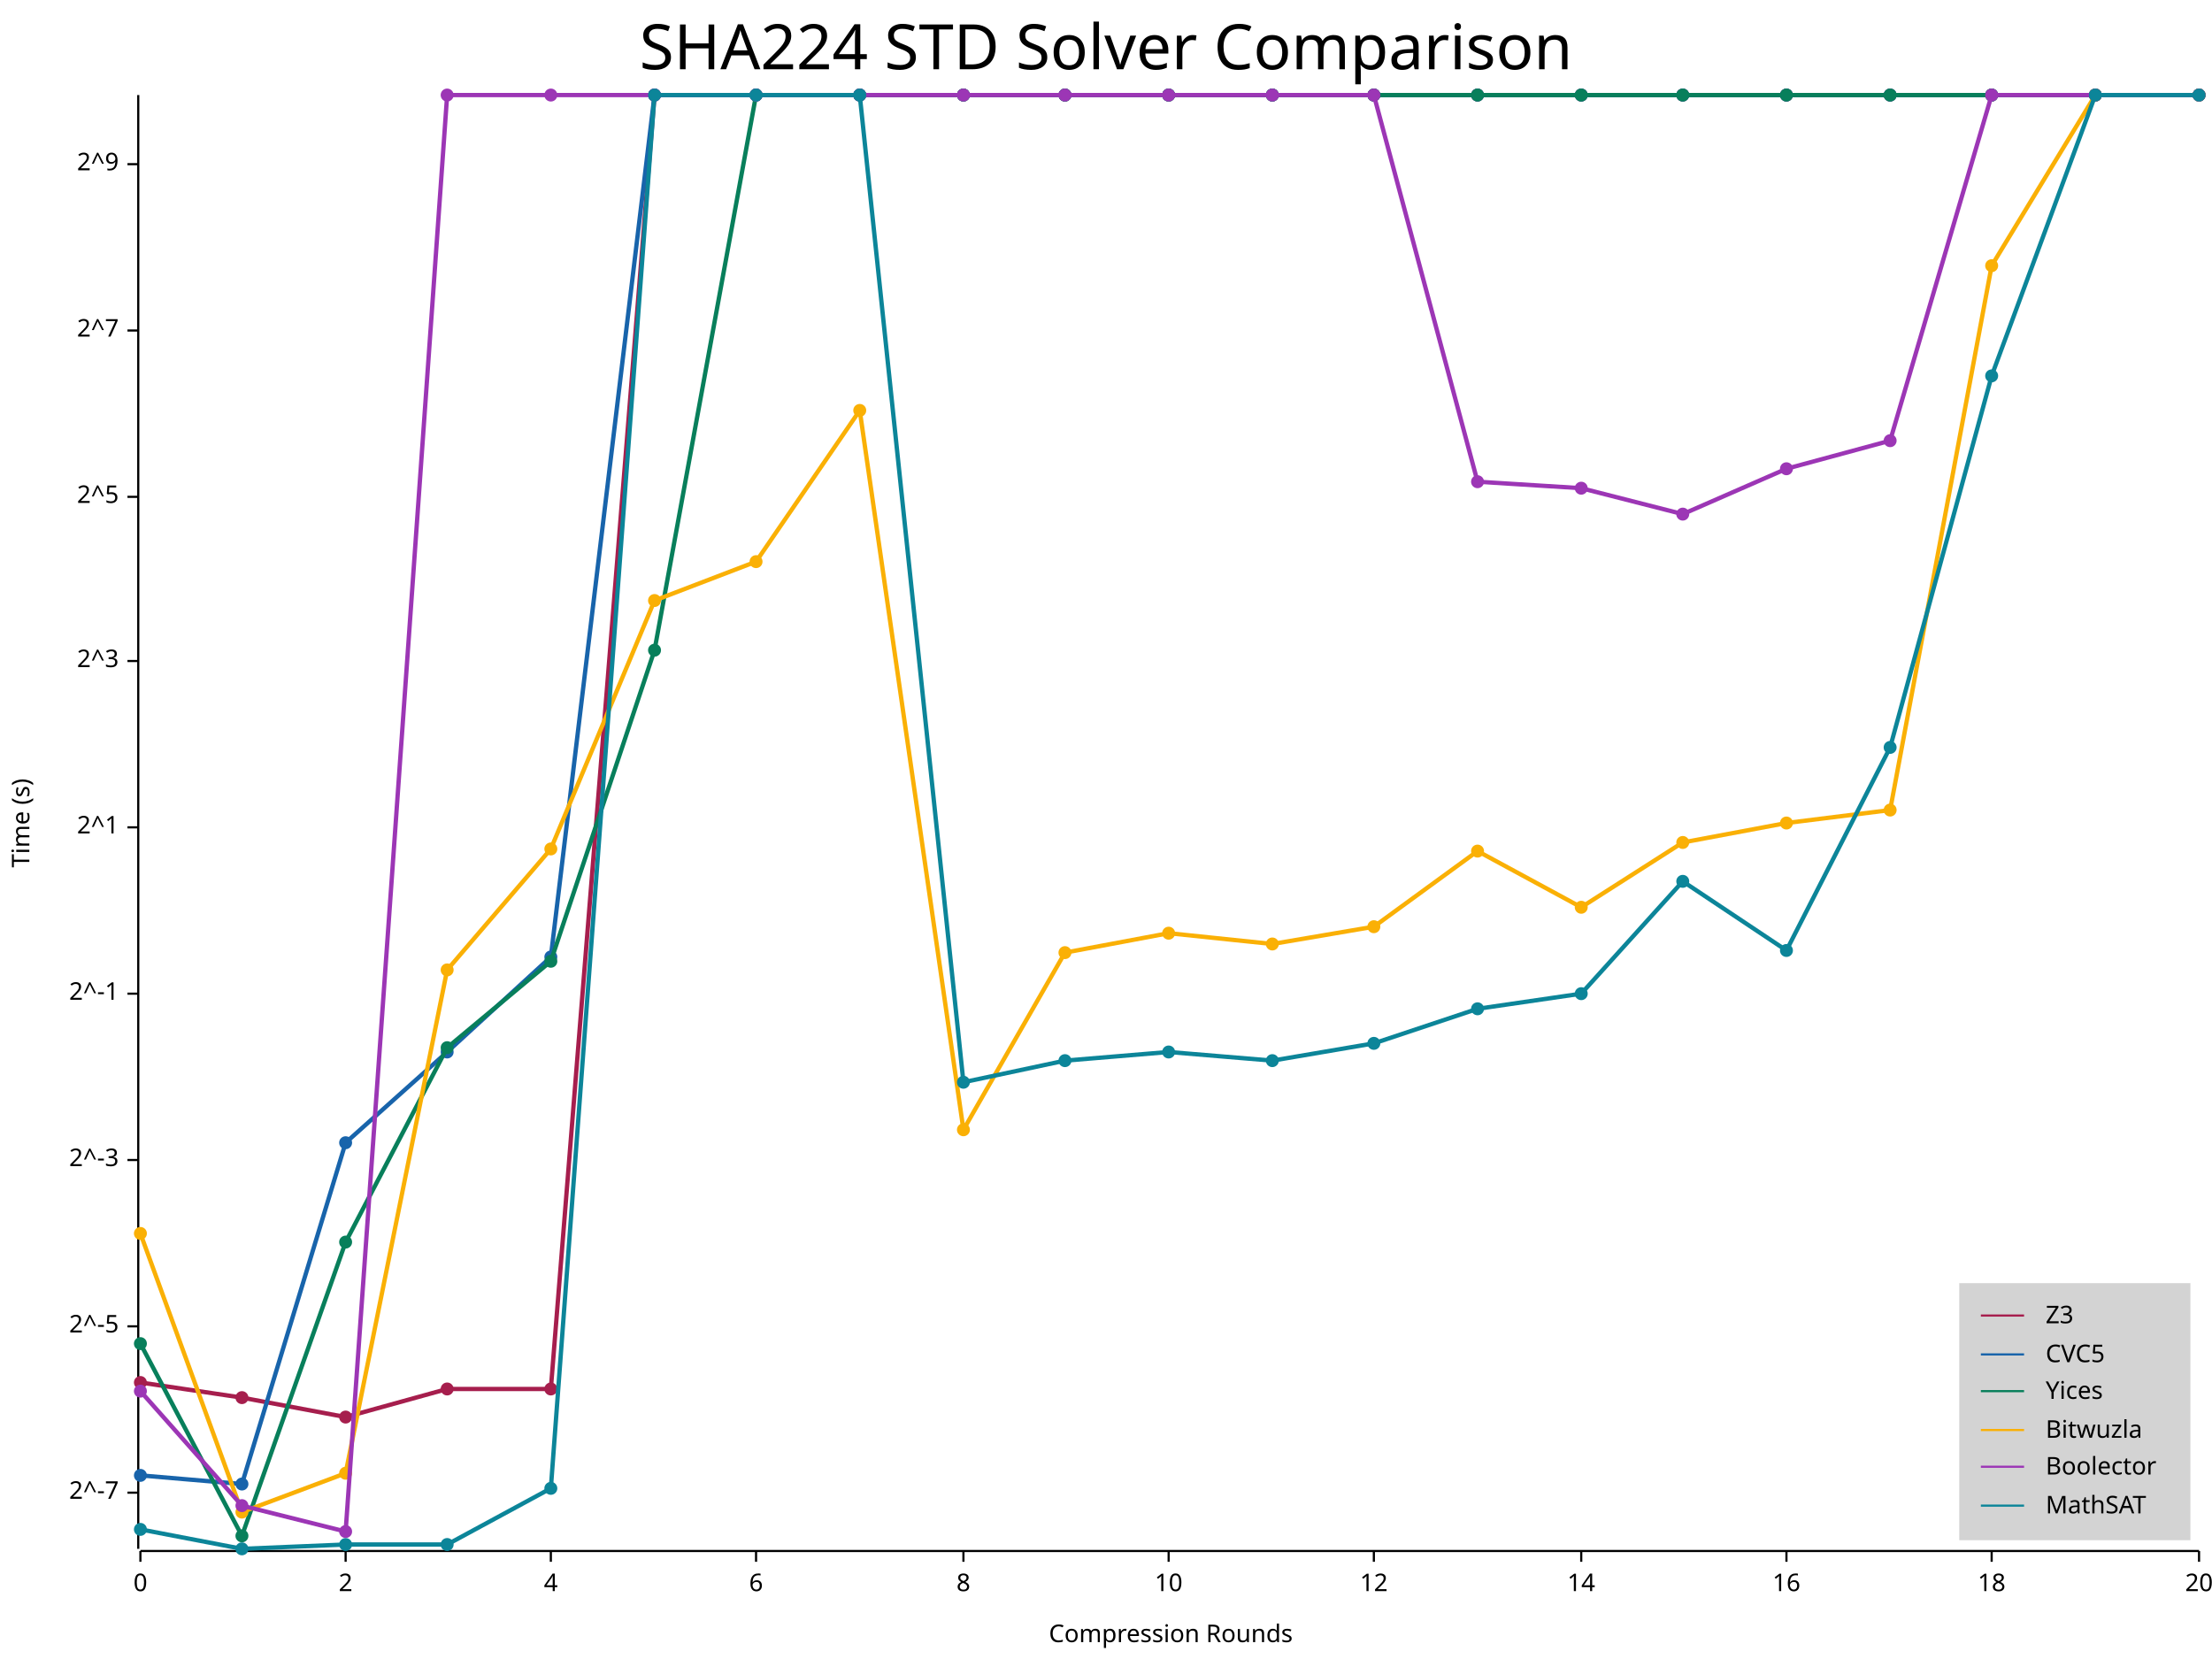
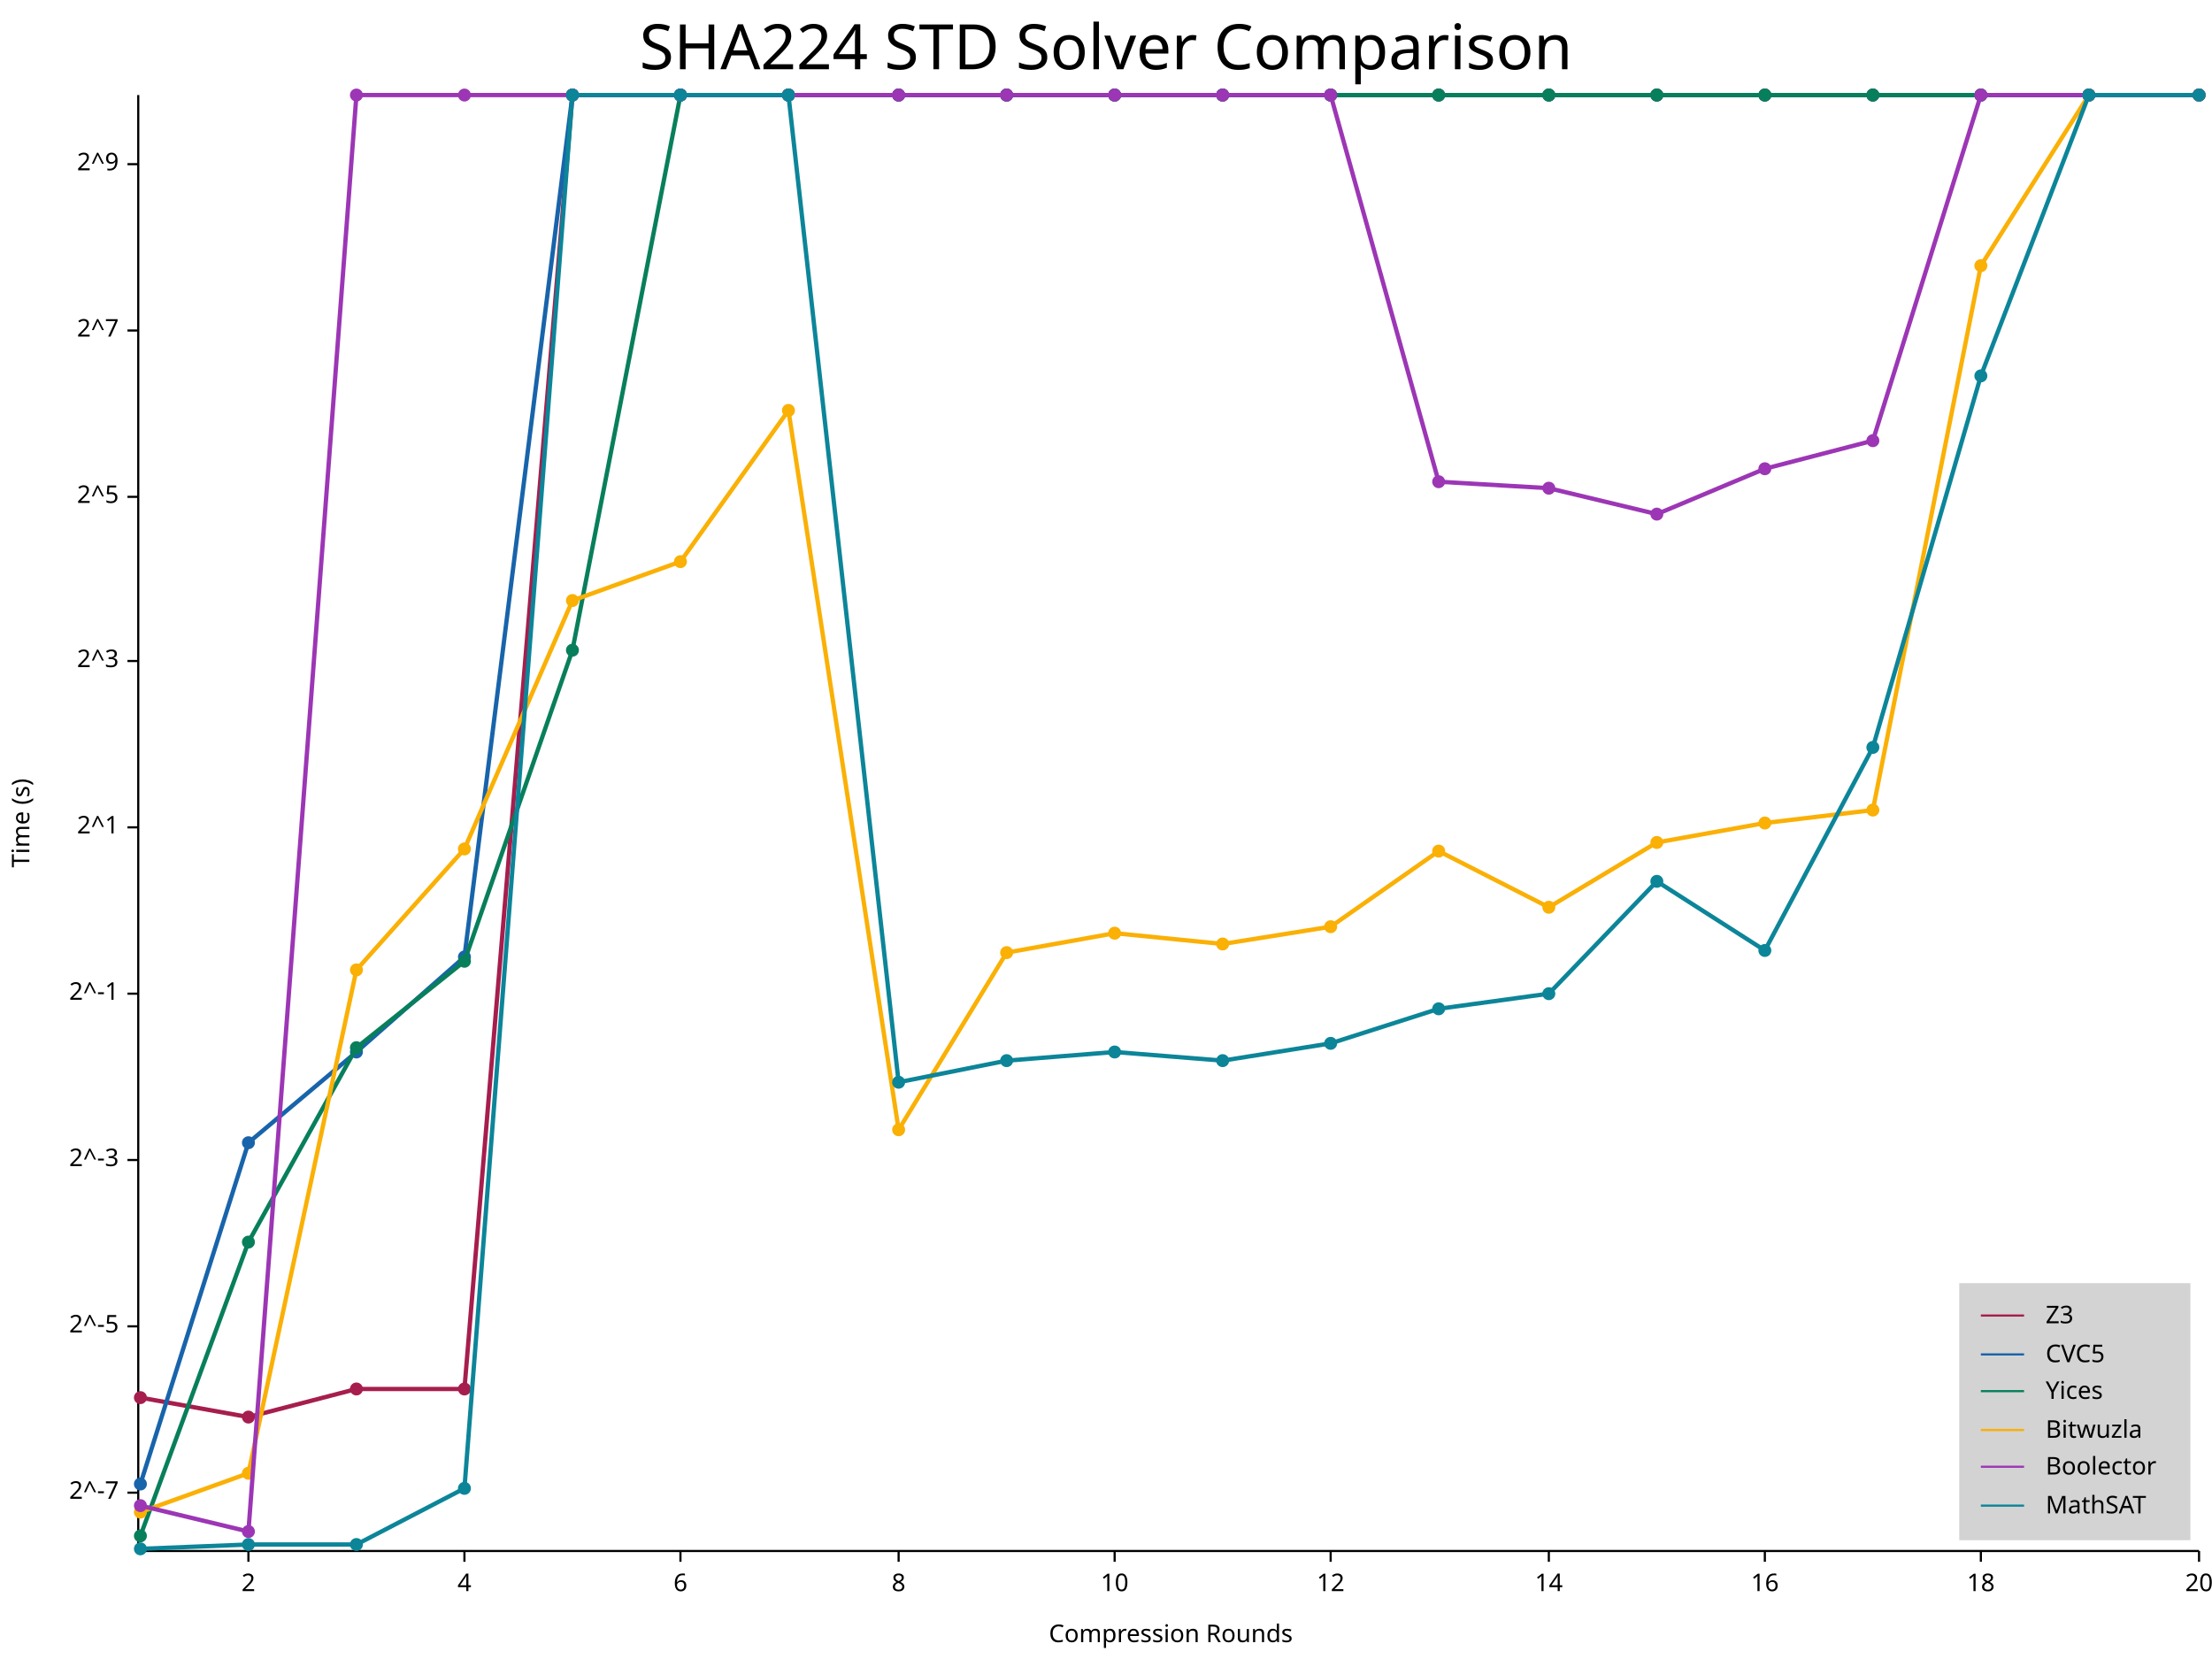
<svg xmlns="http://www.w3.org/2000/svg" width="1024" height="768" viewBox="0 0 1024 768">
  <rect x="0" y="0" width="1024" height="768" opacity="1" fill="#FFFFFF" stroke="none" />
  <text x="512" y="10" dy="0.76em" text-anchor="middle" font-family="noto sans" font-size="29.032" opacity="1" fill="#000000">
SHA224 STD Solver Comparison
</text>
  <text x="542" y="763" dy="-0.5ex" text-anchor="middle" font-family="noto sans" font-size="11.29" opacity="1" fill="#000000">
Compression Rounds
</text>
  <polyline fill="none" opacity="1" stroke="#000000" stroke-width="1" points="65,718 1018,718 " />
-   <text x="65" y="728" dy="0.76em" text-anchor="middle" font-family="noto sans" font-size="11.29" opacity="1" fill="#000000">
- 0
- </text>
-   <polyline fill="none" opacity="1" stroke="#000000" stroke-width="1" points="65,718 65,723 " />
-   <text x="160" y="728" dy="0.76em" text-anchor="middle" font-family="noto sans" font-size="11.29" opacity="1" fill="#000000">
+   <text x="115" y="728" dy="0.76em" text-anchor="middle" font-family="noto sans" font-size="11.29" opacity="1" fill="#000000">
2
</text>
-   <polyline fill="none" opacity="1" stroke="#000000" stroke-width="1" points="160,718 160,723 " />
-   <text x="255" y="728" dy="0.76em" text-anchor="middle" font-family="noto sans" font-size="11.29" opacity="1" fill="#000000">
+   <polyline fill="none" opacity="1" stroke="#000000" stroke-width="1" points="115,718 115,723 " />
+   <text x="215" y="728" dy="0.76em" text-anchor="middle" font-family="noto sans" font-size="11.29" opacity="1" fill="#000000">
4
</text>
-   <polyline fill="none" opacity="1" stroke="#000000" stroke-width="1" points="255,718 255,723 " />
-   <text x="350" y="728" dy="0.76em" text-anchor="middle" font-family="noto sans" font-size="11.29" opacity="1" fill="#000000">
+   <polyline fill="none" opacity="1" stroke="#000000" stroke-width="1" points="215,718 215,723 " />
+   <text x="315" y="728" dy="0.76em" text-anchor="middle" font-family="noto sans" font-size="11.29" opacity="1" fill="#000000">
6
</text>
-   <polyline fill="none" opacity="1" stroke="#000000" stroke-width="1" points="350,718 350,723 " />
-   <text x="446" y="728" dy="0.76em" text-anchor="middle" font-family="noto sans" font-size="11.29" opacity="1" fill="#000000">
+   <polyline fill="none" opacity="1" stroke="#000000" stroke-width="1" points="315,718 315,723 " />
+   <text x="416" y="728" dy="0.76em" text-anchor="middle" font-family="noto sans" font-size="11.29" opacity="1" fill="#000000">
8
</text>
-   <polyline fill="none" opacity="1" stroke="#000000" stroke-width="1" points="446,718 446,723 " />
-   <text x="541" y="728" dy="0.76em" text-anchor="middle" font-family="noto sans" font-size="11.29" opacity="1" fill="#000000">
+   <polyline fill="none" opacity="1" stroke="#000000" stroke-width="1" points="416,718 416,723 " />
+   <text x="516" y="728" dy="0.76em" text-anchor="middle" font-family="noto sans" font-size="11.29" opacity="1" fill="#000000">
10
</text>
-   <polyline fill="none" opacity="1" stroke="#000000" stroke-width="1" points="541,718 541,723 " />
-   <text x="636" y="728" dy="0.76em" text-anchor="middle" font-family="noto sans" font-size="11.29" opacity="1" fill="#000000">
+   <polyline fill="none" opacity="1" stroke="#000000" stroke-width="1" points="516,718 516,723 " />
+   <text x="616" y="728" dy="0.76em" text-anchor="middle" font-family="noto sans" font-size="11.29" opacity="1" fill="#000000">
12
</text>
-   <polyline fill="none" opacity="1" stroke="#000000" stroke-width="1" points="636,718 636,723 " />
-   <text x="732" y="728" dy="0.76em" text-anchor="middle" font-family="noto sans" font-size="11.29" opacity="1" fill="#000000">
+   <polyline fill="none" opacity="1" stroke="#000000" stroke-width="1" points="616,718 616,723 " />
+   <text x="717" y="728" dy="0.76em" text-anchor="middle" font-family="noto sans" font-size="11.29" opacity="1" fill="#000000">
14
</text>
-   <polyline fill="none" opacity="1" stroke="#000000" stroke-width="1" points="732,718 732,723 " />
-   <text x="827" y="728" dy="0.76em" text-anchor="middle" font-family="noto sans" font-size="11.29" opacity="1" fill="#000000">
+   <polyline fill="none" opacity="1" stroke="#000000" stroke-width="1" points="717,718 717,723 " />
+   <text x="817" y="728" dy="0.76em" text-anchor="middle" font-family="noto sans" font-size="11.29" opacity="1" fill="#000000">
16
</text>
-   <polyline fill="none" opacity="1" stroke="#000000" stroke-width="1" points="827,718 827,723 " />
-   <text x="922" y="728" dy="0.76em" text-anchor="middle" font-family="noto sans" font-size="11.29" opacity="1" fill="#000000">
+   <polyline fill="none" opacity="1" stroke="#000000" stroke-width="1" points="817,718 817,723 " />
+   <text x="917" y="728" dy="0.76em" text-anchor="middle" font-family="noto sans" font-size="11.29" opacity="1" fill="#000000">
18
</text>
-   <polyline fill="none" opacity="1" stroke="#000000" stroke-width="1" points="922,718 922,723 " />
+   <polyline fill="none" opacity="1" stroke="#000000" stroke-width="1" points="917,718 917,723 " />
  <text x="1018" y="728" dy="0.76em" text-anchor="middle" font-family="noto sans" font-size="11.29" opacity="1" fill="#000000">
20
</text>
  <polyline fill="none" opacity="1" stroke="#000000" stroke-width="1" points="1018,718 1018,723 " />
  <text x="5" y="381" dy="0.76em" text-anchor="middle" font-family="noto sans" font-size="11.29" opacity="1" fill="#000000" transform="rotate(270, 5, 381)">
Time (s)
</text>
  <polyline fill="none" opacity="1" stroke="#000000" stroke-width="1" points="64,44 64,717 " />
  <text x="55" y="691" dy="0.5ex" text-anchor="end" font-family="noto sans" font-size="11.29" opacity="1" fill="#000000">
2^-7
</text>
  <polyline fill="none" opacity="1" stroke="#000000" stroke-width="1" points="59,691 64,691 " />
  <text x="55" y="614" dy="0.5ex" text-anchor="end" font-family="noto sans" font-size="11.29" opacity="1" fill="#000000">
2^-5
</text>
  <polyline fill="none" opacity="1" stroke="#000000" stroke-width="1" points="59,614 64,614 " />
  <text x="55" y="537" dy="0.5ex" text-anchor="end" font-family="noto sans" font-size="11.29" opacity="1" fill="#000000">
2^-3
</text>
  <polyline fill="none" opacity="1" stroke="#000000" stroke-width="1" points="59,537 64,537 " />
  <text x="55" y="460" dy="0.5ex" text-anchor="end" font-family="noto sans" font-size="11.29" opacity="1" fill="#000000">
2^-1
</text>
  <polyline fill="none" opacity="1" stroke="#000000" stroke-width="1" points="59,460 64,460 " />
  <text x="55" y="383" dy="0.5ex" text-anchor="end" font-family="noto sans" font-size="11.29" opacity="1" fill="#000000">
2^1
</text>
  <polyline fill="none" opacity="1" stroke="#000000" stroke-width="1" points="59,383 64,383 " />
  <text x="55" y="306" dy="0.5ex" text-anchor="end" font-family="noto sans" font-size="11.29" opacity="1" fill="#000000">
2^3
</text>
  <polyline fill="none" opacity="1" stroke="#000000" stroke-width="1" points="59,306 64,306 " />
  <text x="55" y="230" dy="0.5ex" text-anchor="end" font-family="noto sans" font-size="11.29" opacity="1" fill="#000000">
2^5
</text>
  <polyline fill="none" opacity="1" stroke="#000000" stroke-width="1" points="59,230 64,230 " />
  <text x="55" y="153" dy="0.5ex" text-anchor="end" font-family="noto sans" font-size="11.29" opacity="1" fill="#000000">
2^7
</text>
  <polyline fill="none" opacity="1" stroke="#000000" stroke-width="1" points="59,153 64,153 " />
  <text x="55" y="76" dy="0.5ex" text-anchor="end" font-family="noto sans" font-size="11.29" opacity="1" fill="#000000">
2^9
</text>
  <polyline fill="none" opacity="1" stroke="#000000" stroke-width="1" points="59,76 64,76 " />
-   <polyline fill="none" opacity="1" stroke="#A61E4D" stroke-width="2" points="65,640 112,647 160,656 207,643 255,643 303,44 350,44 398,44 446,44 493,44 541,44 589,44 636,44 684,44 732,44 779,44 827,44 875,44 922,44 970,44 1018,44 " />
-   <circle cx="65" cy="640" r="3" opacity="1" fill="#A61E4D" stroke="none" stroke-width="1" />
-   <circle cx="112" cy="647" r="3" opacity="1" fill="#A61E4D" stroke="none" stroke-width="1" />
-   <circle cx="160" cy="656" r="3" opacity="1" fill="#A61E4D" stroke="none" stroke-width="1" />
-   <circle cx="207" cy="643" r="3" opacity="1" fill="#A61E4D" stroke="none" stroke-width="1" />
-   <circle cx="255" cy="643" r="3" opacity="1" fill="#A61E4D" stroke="none" stroke-width="1" />
-   <circle cx="303" cy="44" r="3" opacity="1" fill="#A61E4D" stroke="none" stroke-width="1" />
-   <circle cx="350" cy="44" r="3" opacity="1" fill="#A61E4D" stroke="none" stroke-width="1" />
-   <circle cx="398" cy="44" r="3" opacity="1" fill="#A61E4D" stroke="none" stroke-width="1" />
-   <circle cx="446" cy="44" r="3" opacity="1" fill="#A61E4D" stroke="none" stroke-width="1" />
-   <circle cx="493" cy="44" r="3" opacity="1" fill="#A61E4D" stroke="none" stroke-width="1" />
-   <circle cx="541" cy="44" r="3" opacity="1" fill="#A61E4D" stroke="none" stroke-width="1" />
-   <circle cx="589" cy="44" r="3" opacity="1" fill="#A61E4D" stroke="none" stroke-width="1" />
-   <circle cx="636" cy="44" r="3" opacity="1" fill="#A61E4D" stroke="none" stroke-width="1" />
-   <circle cx="684" cy="44" r="3" opacity="1" fill="#A61E4D" stroke="none" stroke-width="1" />
-   <circle cx="732" cy="44" r="3" opacity="1" fill="#A61E4D" stroke="none" stroke-width="1" />
-   <circle cx="779" cy="44" r="3" opacity="1" fill="#A61E4D" stroke="none" stroke-width="1" />
-   <circle cx="827" cy="44" r="3" opacity="1" fill="#A61E4D" stroke="none" stroke-width="1" />
-   <circle cx="875" cy="44" r="3" opacity="1" fill="#A61E4D" stroke="none" stroke-width="1" />
-   <circle cx="922" cy="44" r="3" opacity="1" fill="#A61E4D" stroke="none" stroke-width="1" />
-   <circle cx="970" cy="44" r="3" opacity="1" fill="#A61E4D" stroke="none" stroke-width="1" />
+   <polyline fill="none" opacity="1" stroke="#A61E4D" stroke-width="2" points="65,647 115,656 165,643 215,643 265,44 315,44 365,44 416,44 466,44 516,44 566,44 616,44 666,44 717,44 767,44 817,44 867,44 917,44 967,44 1018,44 " />
+   <circle cx="65" cy="647" r="3" opacity="1" fill="#A61E4D" stroke="none" stroke-width="1" />
+   <circle cx="115" cy="656" r="3" opacity="1" fill="#A61E4D" stroke="none" stroke-width="1" />
+   <circle cx="165" cy="643" r="3" opacity="1" fill="#A61E4D" stroke="none" stroke-width="1" />
+   <circle cx="215" cy="643" r="3" opacity="1" fill="#A61E4D" stroke="none" stroke-width="1" />
+   <circle cx="265" cy="44" r="3" opacity="1" fill="#A61E4D" stroke="none" stroke-width="1" />
+   <circle cx="315" cy="44" r="3" opacity="1" fill="#A61E4D" stroke="none" stroke-width="1" />
+   <circle cx="365" cy="44" r="3" opacity="1" fill="#A61E4D" stroke="none" stroke-width="1" />
+   <circle cx="416" cy="44" r="3" opacity="1" fill="#A61E4D" stroke="none" stroke-width="1" />
+   <circle cx="466" cy="44" r="3" opacity="1" fill="#A61E4D" stroke="none" stroke-width="1" />
+   <circle cx="516" cy="44" r="3" opacity="1" fill="#A61E4D" stroke="none" stroke-width="1" />
+   <circle cx="566" cy="44" r="3" opacity="1" fill="#A61E4D" stroke="none" stroke-width="1" />
+   <circle cx="616" cy="44" r="3" opacity="1" fill="#A61E4D" stroke="none" stroke-width="1" />
+   <circle cx="666" cy="44" r="3" opacity="1" fill="#A61E4D" stroke="none" stroke-width="1" />
+   <circle cx="717" cy="44" r="3" opacity="1" fill="#A61E4D" stroke="none" stroke-width="1" />
+   <circle cx="767" cy="44" r="3" opacity="1" fill="#A61E4D" stroke="none" stroke-width="1" />
+   <circle cx="817" cy="44" r="3" opacity="1" fill="#A61E4D" stroke="none" stroke-width="1" />
+   <circle cx="867" cy="44" r="3" opacity="1" fill="#A61E4D" stroke="none" stroke-width="1" />
+   <circle cx="917" cy="44" r="3" opacity="1" fill="#A61E4D" stroke="none" stroke-width="1" />
+   <circle cx="967" cy="44" r="3" opacity="1" fill="#A61E4D" stroke="none" stroke-width="1" />
  <circle cx="1018" cy="44" r="3" opacity="1" fill="#A61E4D" stroke="none" stroke-width="1" />
-   <polyline fill="none" opacity="1" stroke="#1864AB" stroke-width="2" points="65,683 112,687 160,529 207,487 255,443 303,44 350,44 398,44 446,44 493,44 541,44 589,44 636,44 684,44 732,44 779,44 827,44 875,44 922,44 970,44 1018,44 " />
-   <circle cx="65" cy="683" r="3" opacity="1" fill="#1864AB" stroke="none" stroke-width="1" />
-   <circle cx="112" cy="687" r="3" opacity="1" fill="#1864AB" stroke="none" stroke-width="1" />
-   <circle cx="160" cy="529" r="3" opacity="1" fill="#1864AB" stroke="none" stroke-width="1" />
-   <circle cx="207" cy="487" r="3" opacity="1" fill="#1864AB" stroke="none" stroke-width="1" />
-   <circle cx="255" cy="443" r="3" opacity="1" fill="#1864AB" stroke="none" stroke-width="1" />
-   <circle cx="303" cy="44" r="3" opacity="1" fill="#1864AB" stroke="none" stroke-width="1" />
-   <circle cx="350" cy="44" r="3" opacity="1" fill="#1864AB" stroke="none" stroke-width="1" />
-   <circle cx="398" cy="44" r="3" opacity="1" fill="#1864AB" stroke="none" stroke-width="1" />
-   <circle cx="446" cy="44" r="3" opacity="1" fill="#1864AB" stroke="none" stroke-width="1" />
-   <circle cx="493" cy="44" r="3" opacity="1" fill="#1864AB" stroke="none" stroke-width="1" />
-   <circle cx="541" cy="44" r="3" opacity="1" fill="#1864AB" stroke="none" stroke-width="1" />
-   <circle cx="589" cy="44" r="3" opacity="1" fill="#1864AB" stroke="none" stroke-width="1" />
-   <circle cx="636" cy="44" r="3" opacity="1" fill="#1864AB" stroke="none" stroke-width="1" />
-   <circle cx="684" cy="44" r="3" opacity="1" fill="#1864AB" stroke="none" stroke-width="1" />
-   <circle cx="732" cy="44" r="3" opacity="1" fill="#1864AB" stroke="none" stroke-width="1" />
-   <circle cx="779" cy="44" r="3" opacity="1" fill="#1864AB" stroke="none" stroke-width="1" />
-   <circle cx="827" cy="44" r="3" opacity="1" fill="#1864AB" stroke="none" stroke-width="1" />
-   <circle cx="875" cy="44" r="3" opacity="1" fill="#1864AB" stroke="none" stroke-width="1" />
-   <circle cx="922" cy="44" r="3" opacity="1" fill="#1864AB" stroke="none" stroke-width="1" />
-   <circle cx="970" cy="44" r="3" opacity="1" fill="#1864AB" stroke="none" stroke-width="1" />
+   <polyline fill="none" opacity="1" stroke="#1864AB" stroke-width="2" points="65,687 115,529 165,487 215,443 265,44 315,44 365,44 416,44 466,44 516,44 566,44 616,44 666,44 717,44 767,44 817,44 867,44 917,44 967,44 1018,44 " />
+   <circle cx="65" cy="687" r="3" opacity="1" fill="#1864AB" stroke="none" stroke-width="1" />
+   <circle cx="115" cy="529" r="3" opacity="1" fill="#1864AB" stroke="none" stroke-width="1" />
+   <circle cx="165" cy="487" r="3" opacity="1" fill="#1864AB" stroke="none" stroke-width="1" />
+   <circle cx="215" cy="443" r="3" opacity="1" fill="#1864AB" stroke="none" stroke-width="1" />
+   <circle cx="265" cy="44" r="3" opacity="1" fill="#1864AB" stroke="none" stroke-width="1" />
+   <circle cx="315" cy="44" r="3" opacity="1" fill="#1864AB" stroke="none" stroke-width="1" />
+   <circle cx="365" cy="44" r="3" opacity="1" fill="#1864AB" stroke="none" stroke-width="1" />
+   <circle cx="416" cy="44" r="3" opacity="1" fill="#1864AB" stroke="none" stroke-width="1" />
+   <circle cx="466" cy="44" r="3" opacity="1" fill="#1864AB" stroke="none" stroke-width="1" />
+   <circle cx="516" cy="44" r="3" opacity="1" fill="#1864AB" stroke="none" stroke-width="1" />
+   <circle cx="566" cy="44" r="3" opacity="1" fill="#1864AB" stroke="none" stroke-width="1" />
+   <circle cx="616" cy="44" r="3" opacity="1" fill="#1864AB" stroke="none" stroke-width="1" />
+   <circle cx="666" cy="44" r="3" opacity="1" fill="#1864AB" stroke="none" stroke-width="1" />
+   <circle cx="717" cy="44" r="3" opacity="1" fill="#1864AB" stroke="none" stroke-width="1" />
+   <circle cx="767" cy="44" r="3" opacity="1" fill="#1864AB" stroke="none" stroke-width="1" />
+   <circle cx="817" cy="44" r="3" opacity="1" fill="#1864AB" stroke="none" stroke-width="1" />
+   <circle cx="867" cy="44" r="3" opacity="1" fill="#1864AB" stroke="none" stroke-width="1" />
+   <circle cx="917" cy="44" r="3" opacity="1" fill="#1864AB" stroke="none" stroke-width="1" />
+   <circle cx="967" cy="44" r="3" opacity="1" fill="#1864AB" stroke="none" stroke-width="1" />
  <circle cx="1018" cy="44" r="3" opacity="1" fill="#1864AB" stroke="none" stroke-width="1" />
-   <polyline fill="none" opacity="1" stroke="#087F5B" stroke-width="2" points="65,622 112,711 160,575 207,485 255,445 303,301 350,44 398,44 446,44 493,44 541,44 589,44 636,44 684,44 732,44 779,44 827,44 875,44 922,44 970,44 1018,44 " />
-   <circle cx="65" cy="622" r="3" opacity="1" fill="#087F5B" stroke="none" stroke-width="1" />
-   <circle cx="112" cy="711" r="3" opacity="1" fill="#087F5B" stroke="none" stroke-width="1" />
-   <circle cx="160" cy="575" r="3" opacity="1" fill="#087F5B" stroke="none" stroke-width="1" />
-   <circle cx="207" cy="485" r="3" opacity="1" fill="#087F5B" stroke="none" stroke-width="1" />
-   <circle cx="255" cy="445" r="3" opacity="1" fill="#087F5B" stroke="none" stroke-width="1" />
-   <circle cx="303" cy="301" r="3" opacity="1" fill="#087F5B" stroke="none" stroke-width="1" />
-   <circle cx="350" cy="44" r="3" opacity="1" fill="#087F5B" stroke="none" stroke-width="1" />
-   <circle cx="398" cy="44" r="3" opacity="1" fill="#087F5B" stroke="none" stroke-width="1" />
-   <circle cx="446" cy="44" r="3" opacity="1" fill="#087F5B" stroke="none" stroke-width="1" />
-   <circle cx="493" cy="44" r="3" opacity="1" fill="#087F5B" stroke="none" stroke-width="1" />
-   <circle cx="541" cy="44" r="3" opacity="1" fill="#087F5B" stroke="none" stroke-width="1" />
-   <circle cx="589" cy="44" r="3" opacity="1" fill="#087F5B" stroke="none" stroke-width="1" />
-   <circle cx="636" cy="44" r="3" opacity="1" fill="#087F5B" stroke="none" stroke-width="1" />
-   <circle cx="684" cy="44" r="3" opacity="1" fill="#087F5B" stroke="none" stroke-width="1" />
-   <circle cx="732" cy="44" r="3" opacity="1" fill="#087F5B" stroke="none" stroke-width="1" />
-   <circle cx="779" cy="44" r="3" opacity="1" fill="#087F5B" stroke="none" stroke-width="1" />
-   <circle cx="827" cy="44" r="3" opacity="1" fill="#087F5B" stroke="none" stroke-width="1" />
-   <circle cx="875" cy="44" r="3" opacity="1" fill="#087F5B" stroke="none" stroke-width="1" />
-   <circle cx="922" cy="44" r="3" opacity="1" fill="#087F5B" stroke="none" stroke-width="1" />
-   <circle cx="970" cy="44" r="3" opacity="1" fill="#087F5B" stroke="none" stroke-width="1" />
+   <polyline fill="none" opacity="1" stroke="#087F5B" stroke-width="2" points="65,711 115,575 165,485 215,445 265,301 315,44 365,44 416,44 466,44 516,44 566,44 616,44 666,44 717,44 767,44 817,44 867,44 917,44 967,44 1018,44 " />
+   <circle cx="65" cy="711" r="3" opacity="1" fill="#087F5B" stroke="none" stroke-width="1" />
+   <circle cx="115" cy="575" r="3" opacity="1" fill="#087F5B" stroke="none" stroke-width="1" />
+   <circle cx="165" cy="485" r="3" opacity="1" fill="#087F5B" stroke="none" stroke-width="1" />
+   <circle cx="215" cy="445" r="3" opacity="1" fill="#087F5B" stroke="none" stroke-width="1" />
+   <circle cx="265" cy="301" r="3" opacity="1" fill="#087F5B" stroke="none" stroke-width="1" />
+   <circle cx="315" cy="44" r="3" opacity="1" fill="#087F5B" stroke="none" stroke-width="1" />
+   <circle cx="365" cy="44" r="3" opacity="1" fill="#087F5B" stroke="none" stroke-width="1" />
+   <circle cx="416" cy="44" r="3" opacity="1" fill="#087F5B" stroke="none" stroke-width="1" />
+   <circle cx="466" cy="44" r="3" opacity="1" fill="#087F5B" stroke="none" stroke-width="1" />
+   <circle cx="516" cy="44" r="3" opacity="1" fill="#087F5B" stroke="none" stroke-width="1" />
+   <circle cx="566" cy="44" r="3" opacity="1" fill="#087F5B" stroke="none" stroke-width="1" />
+   <circle cx="616" cy="44" r="3" opacity="1" fill="#087F5B" stroke="none" stroke-width="1" />
+   <circle cx="666" cy="44" r="3" opacity="1" fill="#087F5B" stroke="none" stroke-width="1" />
+   <circle cx="717" cy="44" r="3" opacity="1" fill="#087F5B" stroke="none" stroke-width="1" />
+   <circle cx="767" cy="44" r="3" opacity="1" fill="#087F5B" stroke="none" stroke-width="1" />
+   <circle cx="817" cy="44" r="3" opacity="1" fill="#087F5B" stroke="none" stroke-width="1" />
+   <circle cx="867" cy="44" r="3" opacity="1" fill="#087F5B" stroke="none" stroke-width="1" />
+   <circle cx="917" cy="44" r="3" opacity="1" fill="#087F5B" stroke="none" stroke-width="1" />
+   <circle cx="967" cy="44" r="3" opacity="1" fill="#087F5B" stroke="none" stroke-width="1" />
  <circle cx="1018" cy="44" r="3" opacity="1" fill="#087F5B" stroke="none" stroke-width="1" />
-   <polyline fill="none" opacity="1" stroke="#FAB005" stroke-width="2" points="65,571 112,700 160,682 207,449 255,393 303,278 350,260 398,190 446,523 493,441 541,432 589,437 636,429 684,394 732,420 779,390 827,381 875,375 922,123 970,44 1018,44 " />
-   <circle cx="65" cy="571" r="3" opacity="1" fill="#FAB005" stroke="none" stroke-width="1" />
-   <circle cx="112" cy="700" r="3" opacity="1" fill="#FAB005" stroke="none" stroke-width="1" />
-   <circle cx="160" cy="682" r="3" opacity="1" fill="#FAB005" stroke="none" stroke-width="1" />
-   <circle cx="207" cy="449" r="3" opacity="1" fill="#FAB005" stroke="none" stroke-width="1" />
-   <circle cx="255" cy="393" r="3" opacity="1" fill="#FAB005" stroke="none" stroke-width="1" />
-   <circle cx="303" cy="278" r="3" opacity="1" fill="#FAB005" stroke="none" stroke-width="1" />
-   <circle cx="350" cy="260" r="3" opacity="1" fill="#FAB005" stroke="none" stroke-width="1" />
-   <circle cx="398" cy="190" r="3" opacity="1" fill="#FAB005" stroke="none" stroke-width="1" />
-   <circle cx="446" cy="523" r="3" opacity="1" fill="#FAB005" stroke="none" stroke-width="1" />
-   <circle cx="493" cy="441" r="3" opacity="1" fill="#FAB005" stroke="none" stroke-width="1" />
-   <circle cx="541" cy="432" r="3" opacity="1" fill="#FAB005" stroke="none" stroke-width="1" />
-   <circle cx="589" cy="437" r="3" opacity="1" fill="#FAB005" stroke="none" stroke-width="1" />
-   <circle cx="636" cy="429" r="3" opacity="1" fill="#FAB005" stroke="none" stroke-width="1" />
-   <circle cx="684" cy="394" r="3" opacity="1" fill="#FAB005" stroke="none" stroke-width="1" />
-   <circle cx="732" cy="420" r="3" opacity="1" fill="#FAB005" stroke="none" stroke-width="1" />
-   <circle cx="779" cy="390" r="3" opacity="1" fill="#FAB005" stroke="none" stroke-width="1" />
-   <circle cx="827" cy="381" r="3" opacity="1" fill="#FAB005" stroke="none" stroke-width="1" />
-   <circle cx="875" cy="375" r="3" opacity="1" fill="#FAB005" stroke="none" stroke-width="1" />
-   <circle cx="922" cy="123" r="3" opacity="1" fill="#FAB005" stroke="none" stroke-width="1" />
-   <circle cx="970" cy="44" r="3" opacity="1" fill="#FAB005" stroke="none" stroke-width="1" />
+   <polyline fill="none" opacity="1" stroke="#FAB005" stroke-width="2" points="65,700 115,682 165,449 215,393 265,278 315,260 365,190 416,523 466,441 516,432 566,437 616,429 666,394 717,420 767,390 817,381 867,375 917,123 967,44 1018,44 " />
+   <circle cx="65" cy="700" r="3" opacity="1" fill="#FAB005" stroke="none" stroke-width="1" />
+   <circle cx="115" cy="682" r="3" opacity="1" fill="#FAB005" stroke="none" stroke-width="1" />
+   <circle cx="165" cy="449" r="3" opacity="1" fill="#FAB005" stroke="none" stroke-width="1" />
+   <circle cx="215" cy="393" r="3" opacity="1" fill="#FAB005" stroke="none" stroke-width="1" />
+   <circle cx="265" cy="278" r="3" opacity="1" fill="#FAB005" stroke="none" stroke-width="1" />
+   <circle cx="315" cy="260" r="3" opacity="1" fill="#FAB005" stroke="none" stroke-width="1" />
+   <circle cx="365" cy="190" r="3" opacity="1" fill="#FAB005" stroke="none" stroke-width="1" />
+   <circle cx="416" cy="523" r="3" opacity="1" fill="#FAB005" stroke="none" stroke-width="1" />
+   <circle cx="466" cy="441" r="3" opacity="1" fill="#FAB005" stroke="none" stroke-width="1" />
+   <circle cx="516" cy="432" r="3" opacity="1" fill="#FAB005" stroke="none" stroke-width="1" />
+   <circle cx="566" cy="437" r="3" opacity="1" fill="#FAB005" stroke="none" stroke-width="1" />
+   <circle cx="616" cy="429" r="3" opacity="1" fill="#FAB005" stroke="none" stroke-width="1" />
+   <circle cx="666" cy="394" r="3" opacity="1" fill="#FAB005" stroke="none" stroke-width="1" />
+   <circle cx="717" cy="420" r="3" opacity="1" fill="#FAB005" stroke="none" stroke-width="1" />
+   <circle cx="767" cy="390" r="3" opacity="1" fill="#FAB005" stroke="none" stroke-width="1" />
+   <circle cx="817" cy="381" r="3" opacity="1" fill="#FAB005" stroke="none" stroke-width="1" />
+   <circle cx="867" cy="375" r="3" opacity="1" fill="#FAB005" stroke="none" stroke-width="1" />
+   <circle cx="917" cy="123" r="3" opacity="1" fill="#FAB005" stroke="none" stroke-width="1" />
+   <circle cx="967" cy="44" r="3" opacity="1" fill="#FAB005" stroke="none" stroke-width="1" />
  <circle cx="1018" cy="44" r="3" opacity="1" fill="#FAB005" stroke="none" stroke-width="1" />
-   <polyline fill="none" opacity="1" stroke="#9C36B5" stroke-width="2" points="65,644 112,697 160,709 207,44 255,44 303,44 350,44 398,44 446,44 493,44 541,44 589,44 636,44 684,223 732,226 779,238 827,217 875,204 922,44 970,44 1018,44 " />
-   <circle cx="65" cy="644" r="3" opacity="1" fill="#9C36B5" stroke="none" stroke-width="1" />
-   <circle cx="112" cy="697" r="3" opacity="1" fill="#9C36B5" stroke="none" stroke-width="1" />
-   <circle cx="160" cy="709" r="3" opacity="1" fill="#9C36B5" stroke="none" stroke-width="1" />
-   <circle cx="207" cy="44" r="3" opacity="1" fill="#9C36B5" stroke="none" stroke-width="1" />
-   <circle cx="255" cy="44" r="3" opacity="1" fill="#9C36B5" stroke="none" stroke-width="1" />
-   <circle cx="303" cy="44" r="3" opacity="1" fill="#9C36B5" stroke="none" stroke-width="1" />
-   <circle cx="350" cy="44" r="3" opacity="1" fill="#9C36B5" stroke="none" stroke-width="1" />
-   <circle cx="398" cy="44" r="3" opacity="1" fill="#9C36B5" stroke="none" stroke-width="1" />
-   <circle cx="446" cy="44" r="3" opacity="1" fill="#9C36B5" stroke="none" stroke-width="1" />
-   <circle cx="493" cy="44" r="3" opacity="1" fill="#9C36B5" stroke="none" stroke-width="1" />
-   <circle cx="541" cy="44" r="3" opacity="1" fill="#9C36B5" stroke="none" stroke-width="1" />
-   <circle cx="589" cy="44" r="3" opacity="1" fill="#9C36B5" stroke="none" stroke-width="1" />
-   <circle cx="636" cy="44" r="3" opacity="1" fill="#9C36B5" stroke="none" stroke-width="1" />
-   <circle cx="684" cy="223" r="3" opacity="1" fill="#9C36B5" stroke="none" stroke-width="1" />
-   <circle cx="732" cy="226" r="3" opacity="1" fill="#9C36B5" stroke="none" stroke-width="1" />
-   <circle cx="779" cy="238" r="3" opacity="1" fill="#9C36B5" stroke="none" stroke-width="1" />
-   <circle cx="827" cy="217" r="3" opacity="1" fill="#9C36B5" stroke="none" stroke-width="1" />
-   <circle cx="875" cy="204" r="3" opacity="1" fill="#9C36B5" stroke="none" stroke-width="1" />
-   <circle cx="922" cy="44" r="3" opacity="1" fill="#9C36B5" stroke="none" stroke-width="1" />
-   <circle cx="970" cy="44" r="3" opacity="1" fill="#9C36B5" stroke="none" stroke-width="1" />
+   <polyline fill="none" opacity="1" stroke="#9C36B5" stroke-width="2" points="65,697 115,709 165,44 215,44 265,44 315,44 365,44 416,44 466,44 516,44 566,44 616,44 666,223 717,226 767,238 817,217 867,204 917,44 967,44 1018,44 " />
+   <circle cx="65" cy="697" r="3" opacity="1" fill="#9C36B5" stroke="none" stroke-width="1" />
+   <circle cx="115" cy="709" r="3" opacity="1" fill="#9C36B5" stroke="none" stroke-width="1" />
+   <circle cx="165" cy="44" r="3" opacity="1" fill="#9C36B5" stroke="none" stroke-width="1" />
+   <circle cx="215" cy="44" r="3" opacity="1" fill="#9C36B5" stroke="none" stroke-width="1" />
+   <circle cx="265" cy="44" r="3" opacity="1" fill="#9C36B5" stroke="none" stroke-width="1" />
+   <circle cx="315" cy="44" r="3" opacity="1" fill="#9C36B5" stroke="none" stroke-width="1" />
+   <circle cx="365" cy="44" r="3" opacity="1" fill="#9C36B5" stroke="none" stroke-width="1" />
+   <circle cx="416" cy="44" r="3" opacity="1" fill="#9C36B5" stroke="none" stroke-width="1" />
+   <circle cx="466" cy="44" r="3" opacity="1" fill="#9C36B5" stroke="none" stroke-width="1" />
+   <circle cx="516" cy="44" r="3" opacity="1" fill="#9C36B5" stroke="none" stroke-width="1" />
+   <circle cx="566" cy="44" r="3" opacity="1" fill="#9C36B5" stroke="none" stroke-width="1" />
+   <circle cx="616" cy="44" r="3" opacity="1" fill="#9C36B5" stroke="none" stroke-width="1" />
+   <circle cx="666" cy="223" r="3" opacity="1" fill="#9C36B5" stroke="none" stroke-width="1" />
+   <circle cx="717" cy="226" r="3" opacity="1" fill="#9C36B5" stroke="none" stroke-width="1" />
+   <circle cx="767" cy="238" r="3" opacity="1" fill="#9C36B5" stroke="none" stroke-width="1" />
+   <circle cx="817" cy="217" r="3" opacity="1" fill="#9C36B5" stroke="none" stroke-width="1" />
+   <circle cx="867" cy="204" r="3" opacity="1" fill="#9C36B5" stroke="none" stroke-width="1" />
+   <circle cx="917" cy="44" r="3" opacity="1" fill="#9C36B5" stroke="none" stroke-width="1" />
+   <circle cx="967" cy="44" r="3" opacity="1" fill="#9C36B5" stroke="none" stroke-width="1" />
  <circle cx="1018" cy="44" r="3" opacity="1" fill="#9C36B5" stroke="none" stroke-width="1" />
-   <polyline fill="none" opacity="1" stroke="#0C8599" stroke-width="2" points="65,708 112,717 160,715 207,715 255,689 303,44 350,44 398,44 446,501 493,491 541,487 589,491 636,483 684,467 732,460 779,408 827,440 875,346 922,174 970,44 1018,44 " />
-   <circle cx="65" cy="708" r="3" opacity="1" fill="#0C8599" stroke="none" stroke-width="1" />
-   <circle cx="112" cy="717" r="3" opacity="1" fill="#0C8599" stroke="none" stroke-width="1" />
-   <circle cx="160" cy="715" r="3" opacity="1" fill="#0C8599" stroke="none" stroke-width="1" />
-   <circle cx="207" cy="715" r="3" opacity="1" fill="#0C8599" stroke="none" stroke-width="1" />
-   <circle cx="255" cy="689" r="3" opacity="1" fill="#0C8599" stroke="none" stroke-width="1" />
-   <circle cx="303" cy="44" r="3" opacity="1" fill="#0C8599" stroke="none" stroke-width="1" />
-   <circle cx="350" cy="44" r="3" opacity="1" fill="#0C8599" stroke="none" stroke-width="1" />
-   <circle cx="398" cy="44" r="3" opacity="1" fill="#0C8599" stroke="none" stroke-width="1" />
-   <circle cx="446" cy="501" r="3" opacity="1" fill="#0C8599" stroke="none" stroke-width="1" />
-   <circle cx="493" cy="491" r="3" opacity="1" fill="#0C8599" stroke="none" stroke-width="1" />
-   <circle cx="541" cy="487" r="3" opacity="1" fill="#0C8599" stroke="none" stroke-width="1" />
-   <circle cx="589" cy="491" r="3" opacity="1" fill="#0C8599" stroke="none" stroke-width="1" />
-   <circle cx="636" cy="483" r="3" opacity="1" fill="#0C8599" stroke="none" stroke-width="1" />
-   <circle cx="684" cy="467" r="3" opacity="1" fill="#0C8599" stroke="none" stroke-width="1" />
-   <circle cx="732" cy="460" r="3" opacity="1" fill="#0C8599" stroke="none" stroke-width="1" />
-   <circle cx="779" cy="408" r="3" opacity="1" fill="#0C8599" stroke="none" stroke-width="1" />
-   <circle cx="827" cy="440" r="3" opacity="1" fill="#0C8599" stroke="none" stroke-width="1" />
-   <circle cx="875" cy="346" r="3" opacity="1" fill="#0C8599" stroke="none" stroke-width="1" />
-   <circle cx="922" cy="174" r="3" opacity="1" fill="#0C8599" stroke="none" stroke-width="1" />
-   <circle cx="970" cy="44" r="3" opacity="1" fill="#0C8599" stroke="none" stroke-width="1" />
+   <polyline fill="none" opacity="1" stroke="#0C8599" stroke-width="2" points="65,717 115,715 165,715 215,689 265,44 315,44 365,44 416,501 466,491 516,487 566,491 616,483 666,467 717,460 767,408 817,440 867,346 917,174 967,44 1018,44 " />
+   <circle cx="65" cy="717" r="3" opacity="1" fill="#0C8599" stroke="none" stroke-width="1" />
+   <circle cx="115" cy="715" r="3" opacity="1" fill="#0C8599" stroke="none" stroke-width="1" />
+   <circle cx="165" cy="715" r="3" opacity="1" fill="#0C8599" stroke="none" stroke-width="1" />
+   <circle cx="215" cy="689" r="3" opacity="1" fill="#0C8599" stroke="none" stroke-width="1" />
+   <circle cx="265" cy="44" r="3" opacity="1" fill="#0C8599" stroke="none" stroke-width="1" />
+   <circle cx="315" cy="44" r="3" opacity="1" fill="#0C8599" stroke="none" stroke-width="1" />
+   <circle cx="365" cy="44" r="3" opacity="1" fill="#0C8599" stroke="none" stroke-width="1" />
+   <circle cx="416" cy="501" r="3" opacity="1" fill="#0C8599" stroke="none" stroke-width="1" />
+   <circle cx="466" cy="491" r="3" opacity="1" fill="#0C8599" stroke="none" stroke-width="1" />
+   <circle cx="516" cy="487" r="3" opacity="1" fill="#0C8599" stroke="none" stroke-width="1" />
+   <circle cx="566" cy="491" r="3" opacity="1" fill="#0C8599" stroke="none" stroke-width="1" />
+   <circle cx="616" cy="483" r="3" opacity="1" fill="#0C8599" stroke="none" stroke-width="1" />
+   <circle cx="666" cy="467" r="3" opacity="1" fill="#0C8599" stroke="none" stroke-width="1" />
+   <circle cx="717" cy="460" r="3" opacity="1" fill="#0C8599" stroke="none" stroke-width="1" />
+   <circle cx="767" cy="408" r="3" opacity="1" fill="#0C8599" stroke="none" stroke-width="1" />
+   <circle cx="817" cy="440" r="3" opacity="1" fill="#0C8599" stroke="none" stroke-width="1" />
+   <circle cx="867" cy="346" r="3" opacity="1" fill="#0C8599" stroke="none" stroke-width="1" />
+   <circle cx="917" cy="174" r="3" opacity="1" fill="#0C8599" stroke="none" stroke-width="1" />
+   <circle cx="967" cy="44" r="3" opacity="1" fill="#0C8599" stroke="none" stroke-width="1" />
  <circle cx="1018" cy="44" r="3" opacity="1" fill="#0C8599" stroke="none" stroke-width="1" />
  <rect x="907" y="594" width="107" height="119" opacity="0.8" fill="#C8C8C8" stroke="none" />
  <text x="947" y="604" dy="0.76em" text-anchor="start" font-family="noto sans" font-size="11.29" opacity="1" fill="#000000">
Z3
</text>
  <text x="947" y="622" dy="0.76em" text-anchor="start" font-family="noto sans" font-size="11.29" opacity="1" fill="#000000">
CVC5
</text>
  <text x="947" y="639" dy="0.76em" text-anchor="start" font-family="noto sans" font-size="11.29" opacity="1" fill="#000000">
Yices
</text>
  <text x="947" y="657" dy="0.76em" text-anchor="start" font-family="noto sans" font-size="11.29" opacity="1" fill="#000000">
Bitwuzla
</text>
  <text x="947" y="674" dy="0.76em" text-anchor="start" font-family="noto sans" font-size="11.29" opacity="1" fill="#000000">
Boolector
</text>
  <text x="947" y="692" dy="0.76em" text-anchor="start" font-family="noto sans" font-size="11.29" opacity="1" fill="#000000">
MathSAT
</text>
  <polyline fill="none" opacity="1" stroke="#A61E4D" stroke-width="1" points="917,609 937,609 " />
  <polyline fill="none" opacity="1" stroke="#1864AB" stroke-width="1" points="917,627 937,627 " />
  <polyline fill="none" opacity="1" stroke="#087F5B" stroke-width="1" points="917,644 937,644 " />
  <polyline fill="none" opacity="1" stroke="#FAB005" stroke-width="1" points="917,662 937,662 " />
  <polyline fill="none" opacity="1" stroke="#9C36B5" stroke-width="1" points="917,679 937,679 " />
  <polyline fill="none" opacity="1" stroke="#0C8599" stroke-width="1" points="917,697 937,697 " />
</svg>
